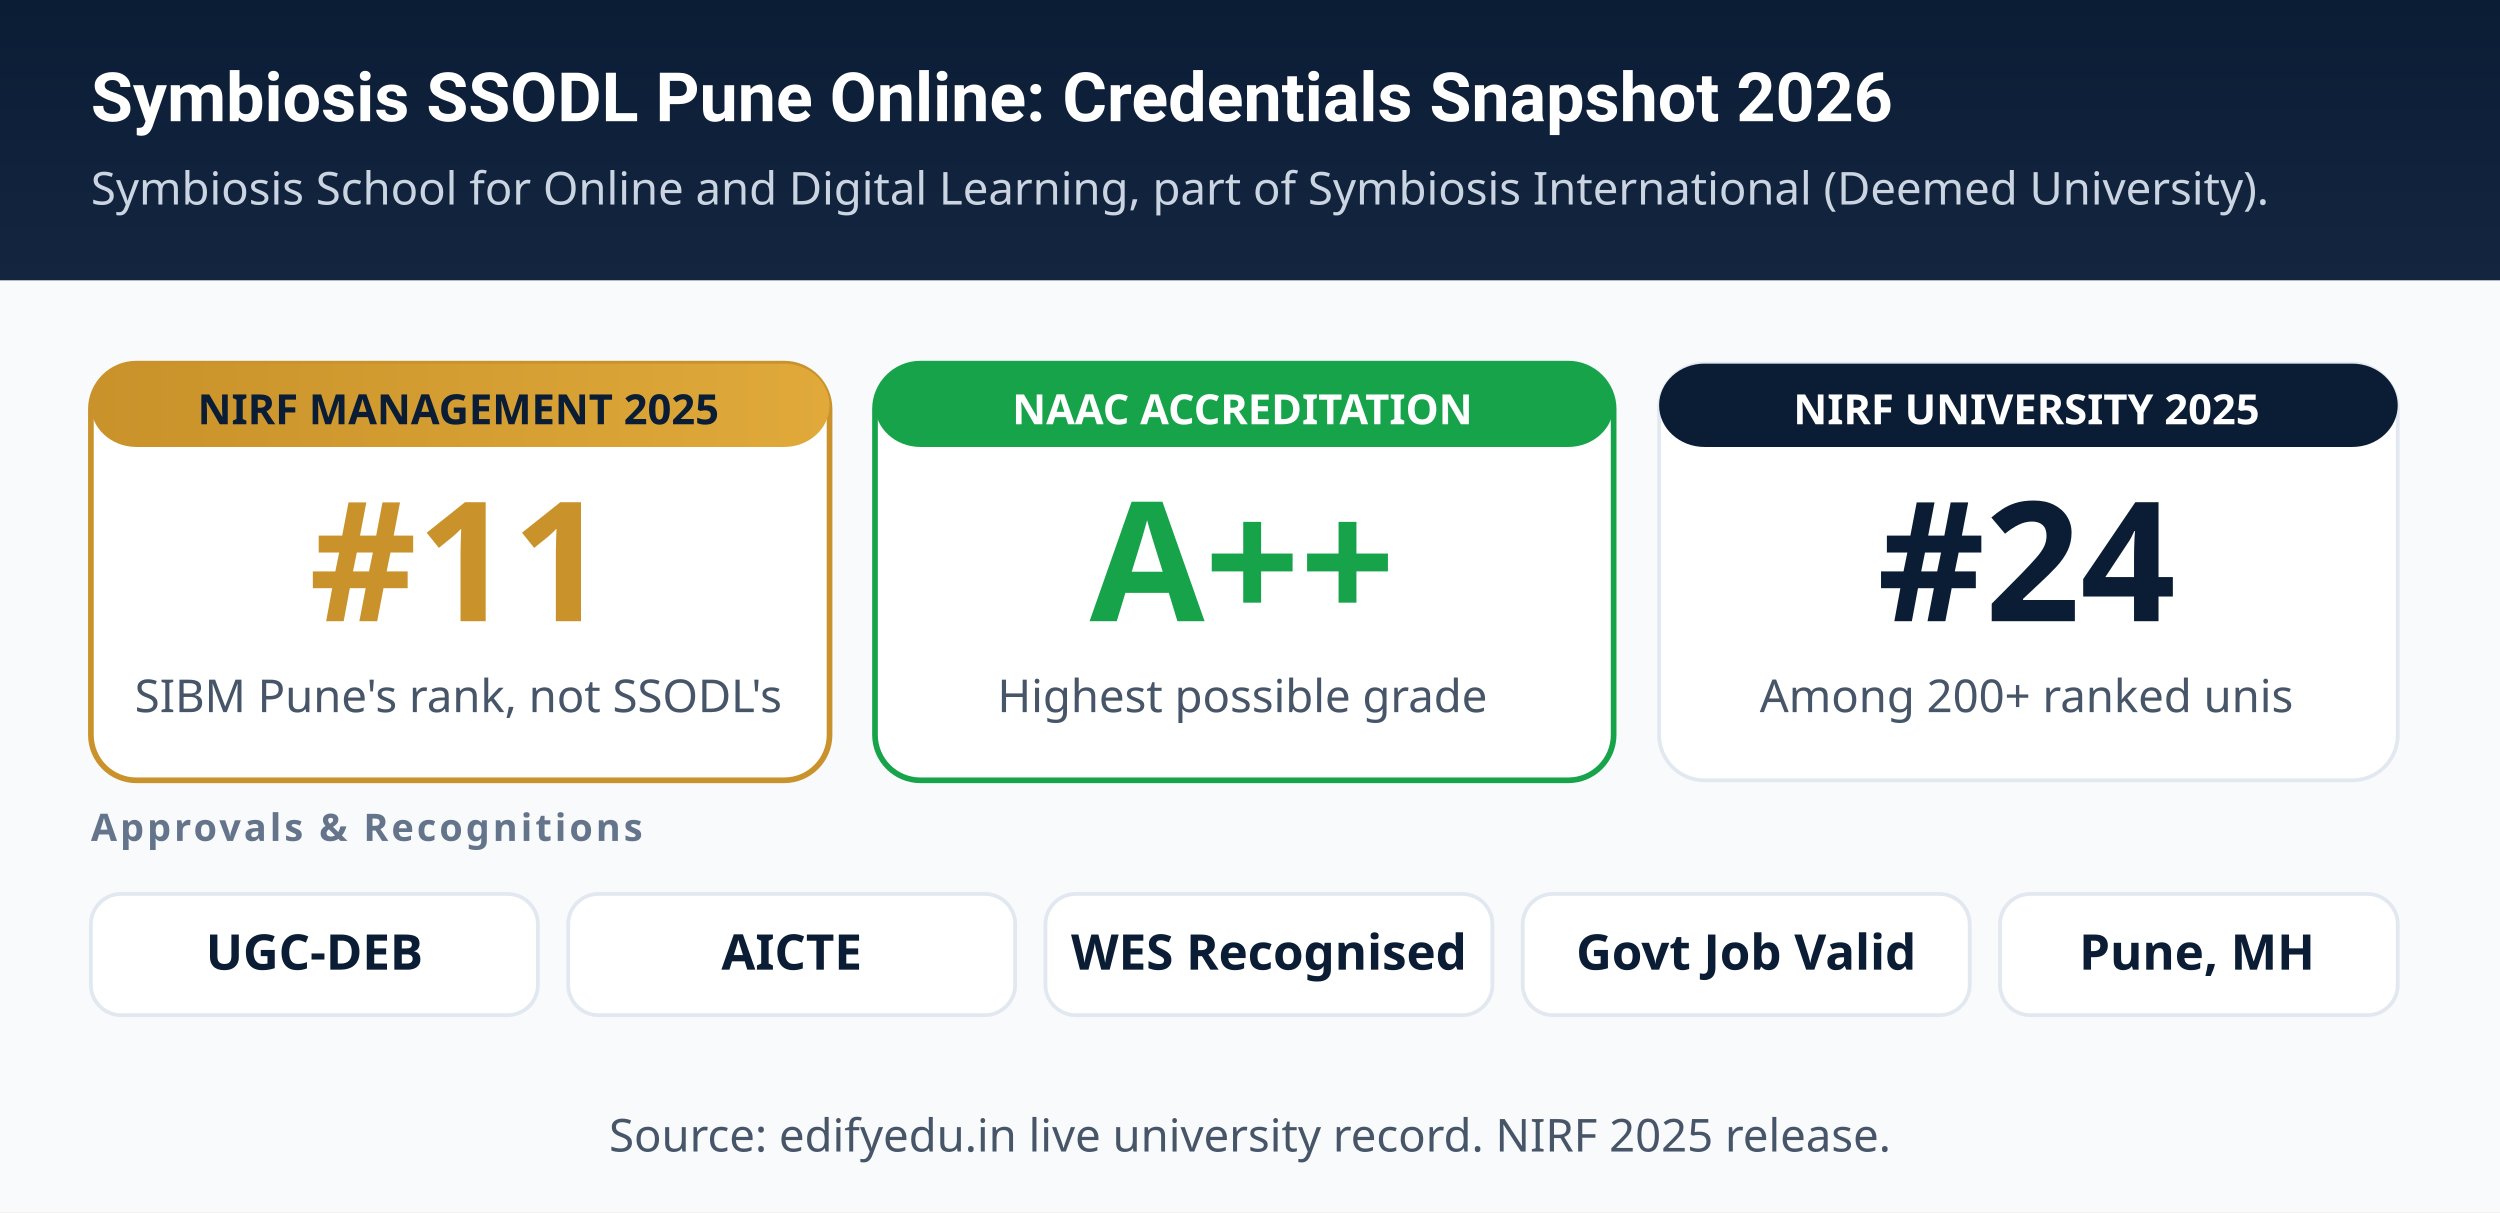
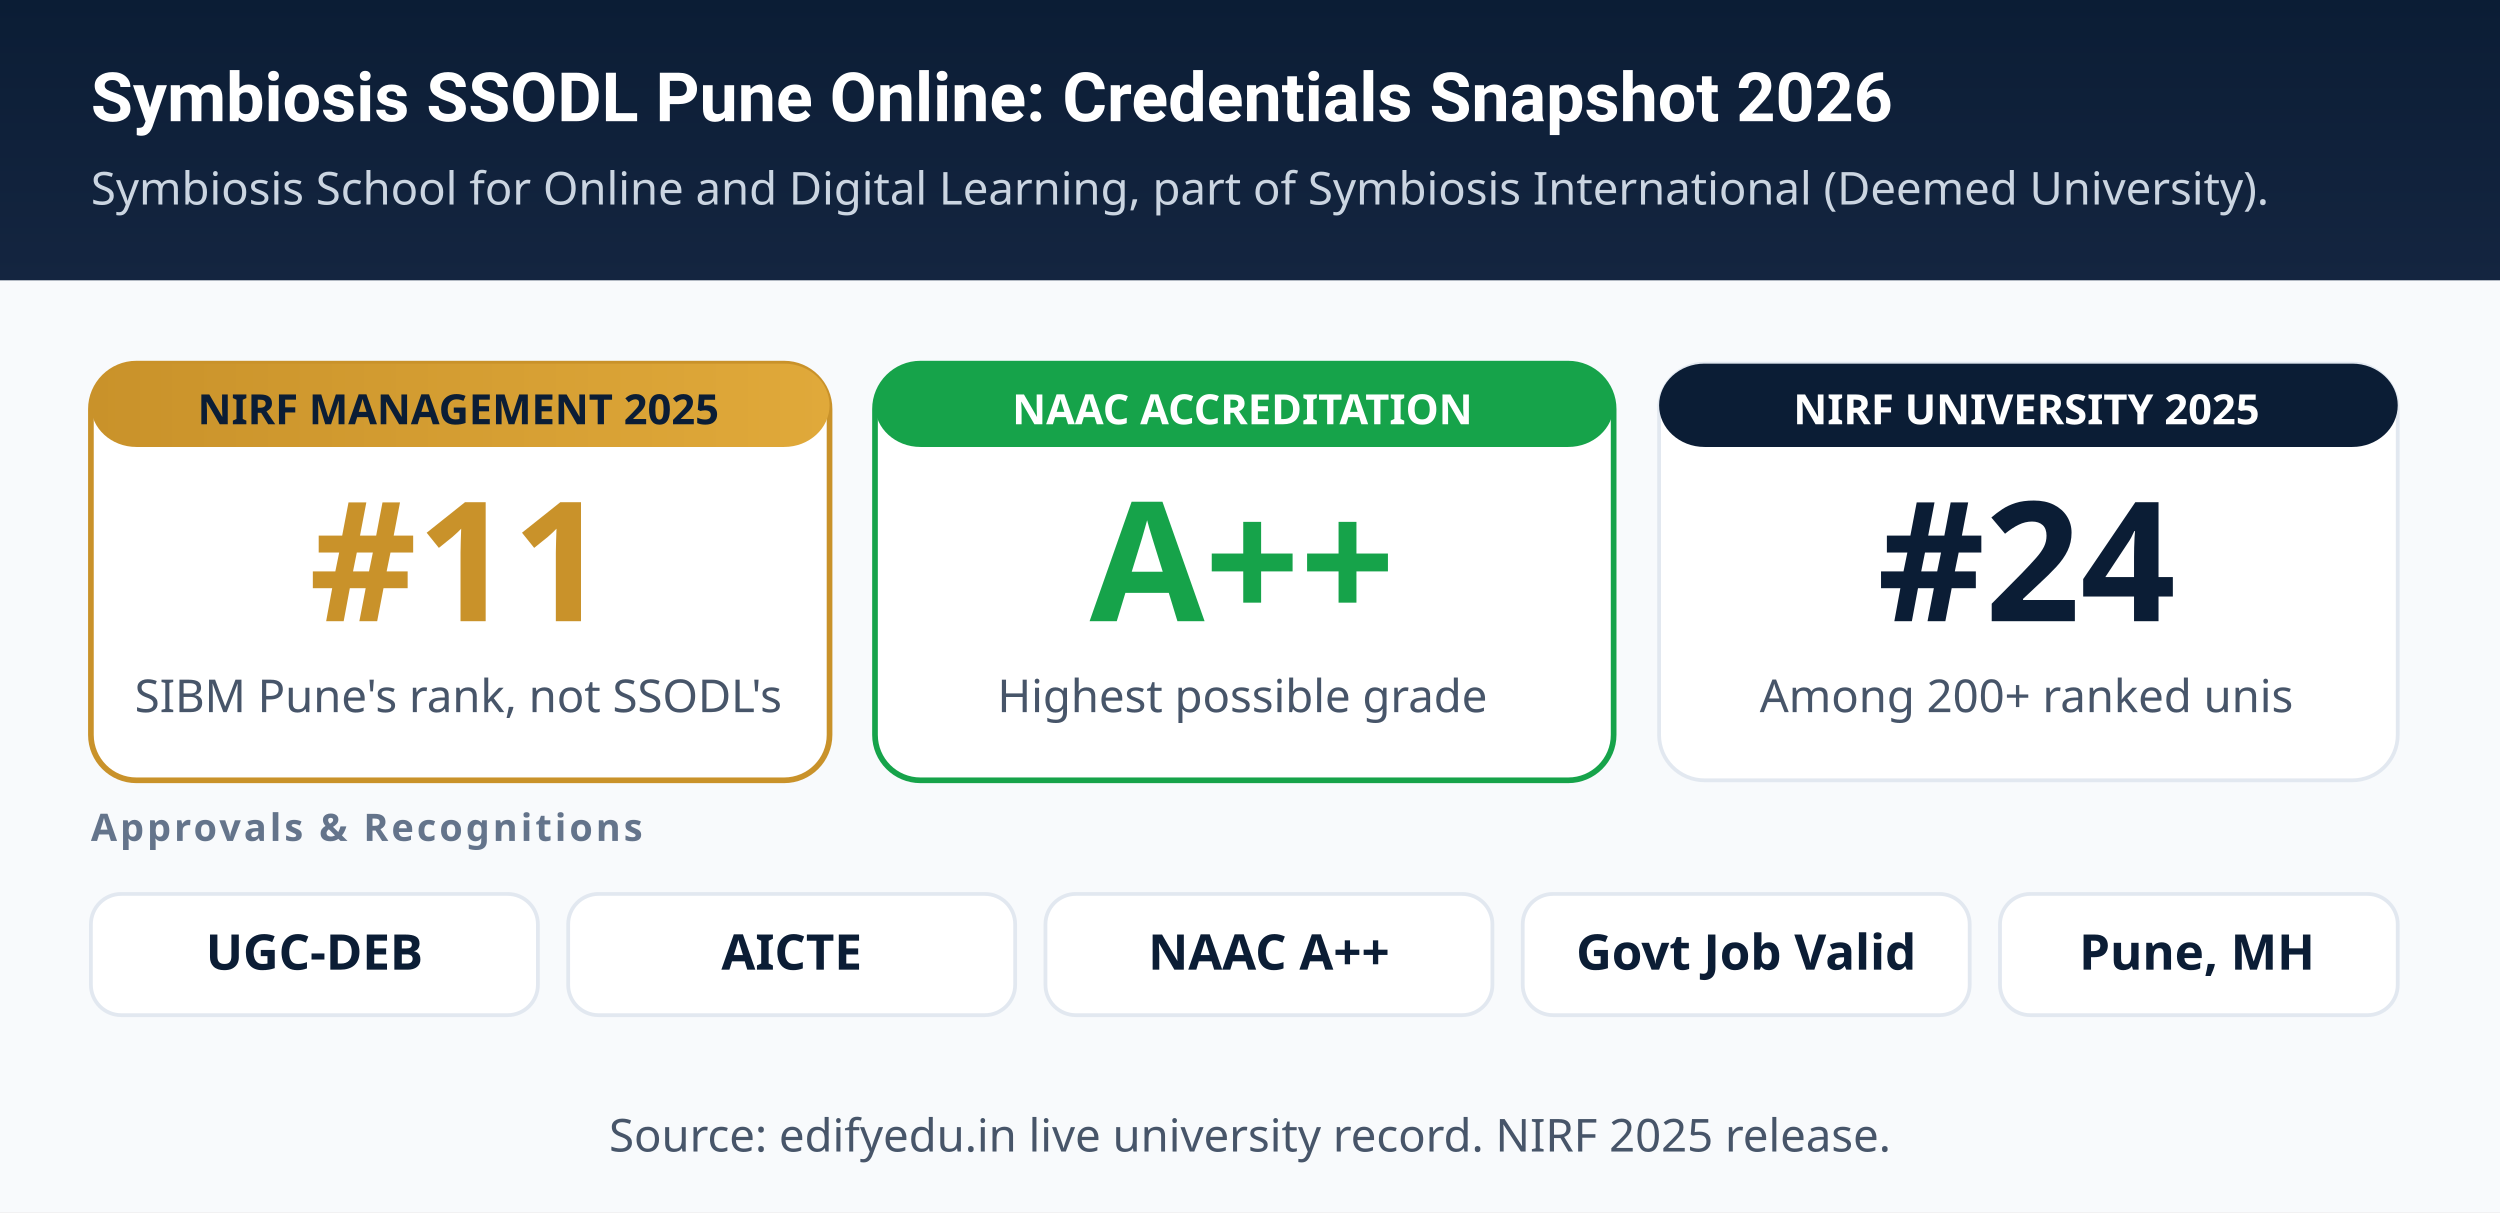
- <svg xmlns="http://www.w3.org/2000/svg" viewBox="0 0 660 320" width="660" height="320" role="img" aria-label="Symbiosis SSODL Pune Online credentials snapshot 2026: NIRF University rank 24 (Symbiosis International), NIRF Management rank 11 held by SIBM Pune not SSODL, NAAC A++, UGC-DEB approved, AICTE approved, WES recognised, located in Pune Maharashtra.">
+ <svg xmlns="http://www.w3.org/2000/svg" viewBox="0 0 660 320" width="660" height="320" role="img" aria-label="Symbiosis SSODL Pune Online credentials snapshot 2026: NIRF University rank 24 (Symbiosis International), NIRF Management rank 11 held by SIBM Pune not SSODL, NAAC A++, UGC-DEB approved, AICTE approved, located in Pune Maharashtra.">
  <defs>
    <linearGradient id="sym-navy" x1="0" y1="0" x2="0" y2="1">
      <stop offset="0%" stop-color="#0B1D35" />
      <stop offset="100%" stop-color="#142540" />
    </linearGradient>
    <linearGradient id="sym-amber" x1="0" y1="0" x2="1" y2="0">
      <stop offset="0%" stop-color="#c9922a" />
      <stop offset="100%" stop-color="#e0a93a" />
    </linearGradient>
    <style>
      .h { font: 700 18px system-ui, -apple-system, Segoe UI, Roboto, sans-serif; fill: #ffffff; }
      .sub { font: 400 12px system-ui, sans-serif; fill: #cbd5e1; }
      .num-mega { font: 800 36px system-ui, sans-serif; fill: #0B1D35; }
      .num-rank { font: 800 28px system-ui, sans-serif; fill: #c9922a; }
      .lbl { font: 700 10px system-ui, sans-serif; fill: #64748b; text-transform: uppercase; letter-spacing: 0.08em; }
      .meta { font: 500 12px system-ui, sans-serif; fill: #475569; }
      .pill { font: 700 11px system-ui, sans-serif; fill: #ffffff; }
      .badge-text { font: 700 13px system-ui, sans-serif; fill: #0B1D35; }
    </style>
  </defs>
  <rect width="660" height="320" fill="#f8fafc" />
  <rect width="660" height="74" fill="url(#sym-navy)" />
  <text x="24" y="32" class="h">Symbiosis SSODL Pune Online: Credentials Snapshot 2026</text>
  <text x="24" y="54" class="sub">Symbiosis School for Online and Digital Learning, part of Symbiosis International (Deemed University).</text>
  <g transform="translate(24, 96)">
    <rect x="0" y="0" width="195" height="110" rx="12" fill="#ffffff" stroke="#c9922a" stroke-width="1.5" />
    <rect x="0" y="0" width="195" height="22" rx="12" fill="url(#sym-amber)" />
    <text x="97" y="16" text-anchor="middle" class="pill" style="fill:#0B1D35;">NIRF MANAGEMENT 2025</text>
    <text x="97" y="68" text-anchor="middle" class="num-rank" style="font-size:44px;">#11</text>
    <text x="97" y="92" text-anchor="middle" class="meta">SIBM Pune's rank, not SSODL's</text>
    <rect x="207" y="0" width="195" height="110" rx="12" fill="#ffffff" stroke="#16a34a" stroke-width="1.5" />
    <rect x="207" y="0" width="195" height="22" rx="12" fill="#16a34a" />
    <text x="304" y="16" text-anchor="middle" class="pill">NAAC ACCREDITATION</text>
    <text x="304" y="68" text-anchor="middle" class="num-mega" style="font-size:44px; fill:#16a34a;">A++</text>
    <text x="304" y="92" text-anchor="middle" class="meta">Highest possible grade</text>
    <rect x="414" y="0" width="195" height="110" rx="12" fill="#ffffff" stroke="#e2e8f0" />
    <rect x="414" y="0" width="195" height="22" rx="12" fill="#0B1D35" />
    <text x="511" y="16" text-anchor="middle" class="pill">NIRF UNIVERSITY 2025</text>
    <text x="511" y="68" text-anchor="middle" class="num-rank" style="fill:#0B1D35; font-size:44px;">#24</text>
    <text x="511" y="92" text-anchor="middle" class="meta">Among 200+ ranked unis</text>
  </g>
  <g transform="translate(24, 222)">
    <text x="0" y="0" class="lbl">Approvals &amp; Recognitions</text>
    <g transform="translate(0, 14)">
      <rect x="0" y="0" width="118" height="32" rx="8" fill="#ffffff" stroke="#e2e8f0" />
      <text x="59" y="20" text-anchor="middle" class="badge-text">UGC-DEB</text>
      <rect x="126" y="0" width="118" height="32" rx="8" fill="#ffffff" stroke="#e2e8f0" />
      <text x="185" y="20" text-anchor="middle" class="badge-text">AICTE</text>
      <rect x="252" y="0" width="118" height="32" rx="8" fill="#ffffff" stroke="#e2e8f0" />
-       <text x="311" y="20" text-anchor="middle" class="badge-text">WES Recognised</text>
+       <text x="311" y="20" text-anchor="middle" class="badge-text">NAAC A++</text>
      <rect x="378" y="0" width="118" height="32" rx="8" fill="#ffffff" stroke="#e2e8f0" />
      <text x="437" y="20" text-anchor="middle" class="badge-text">Govt Job Valid</text>
      <rect x="504" y="0" width="105" height="32" rx="8" fill="#ffffff" stroke="#e2e8f0" />
      <text x="556" y="20" text-anchor="middle" class="badge-text">Pune, MH</text>
    </g>
  </g>
  <text x="330" y="304" text-anchor="middle" class="meta">Source: edifyedu.in live university record. NIRF 2025 release.</text>
</svg>
